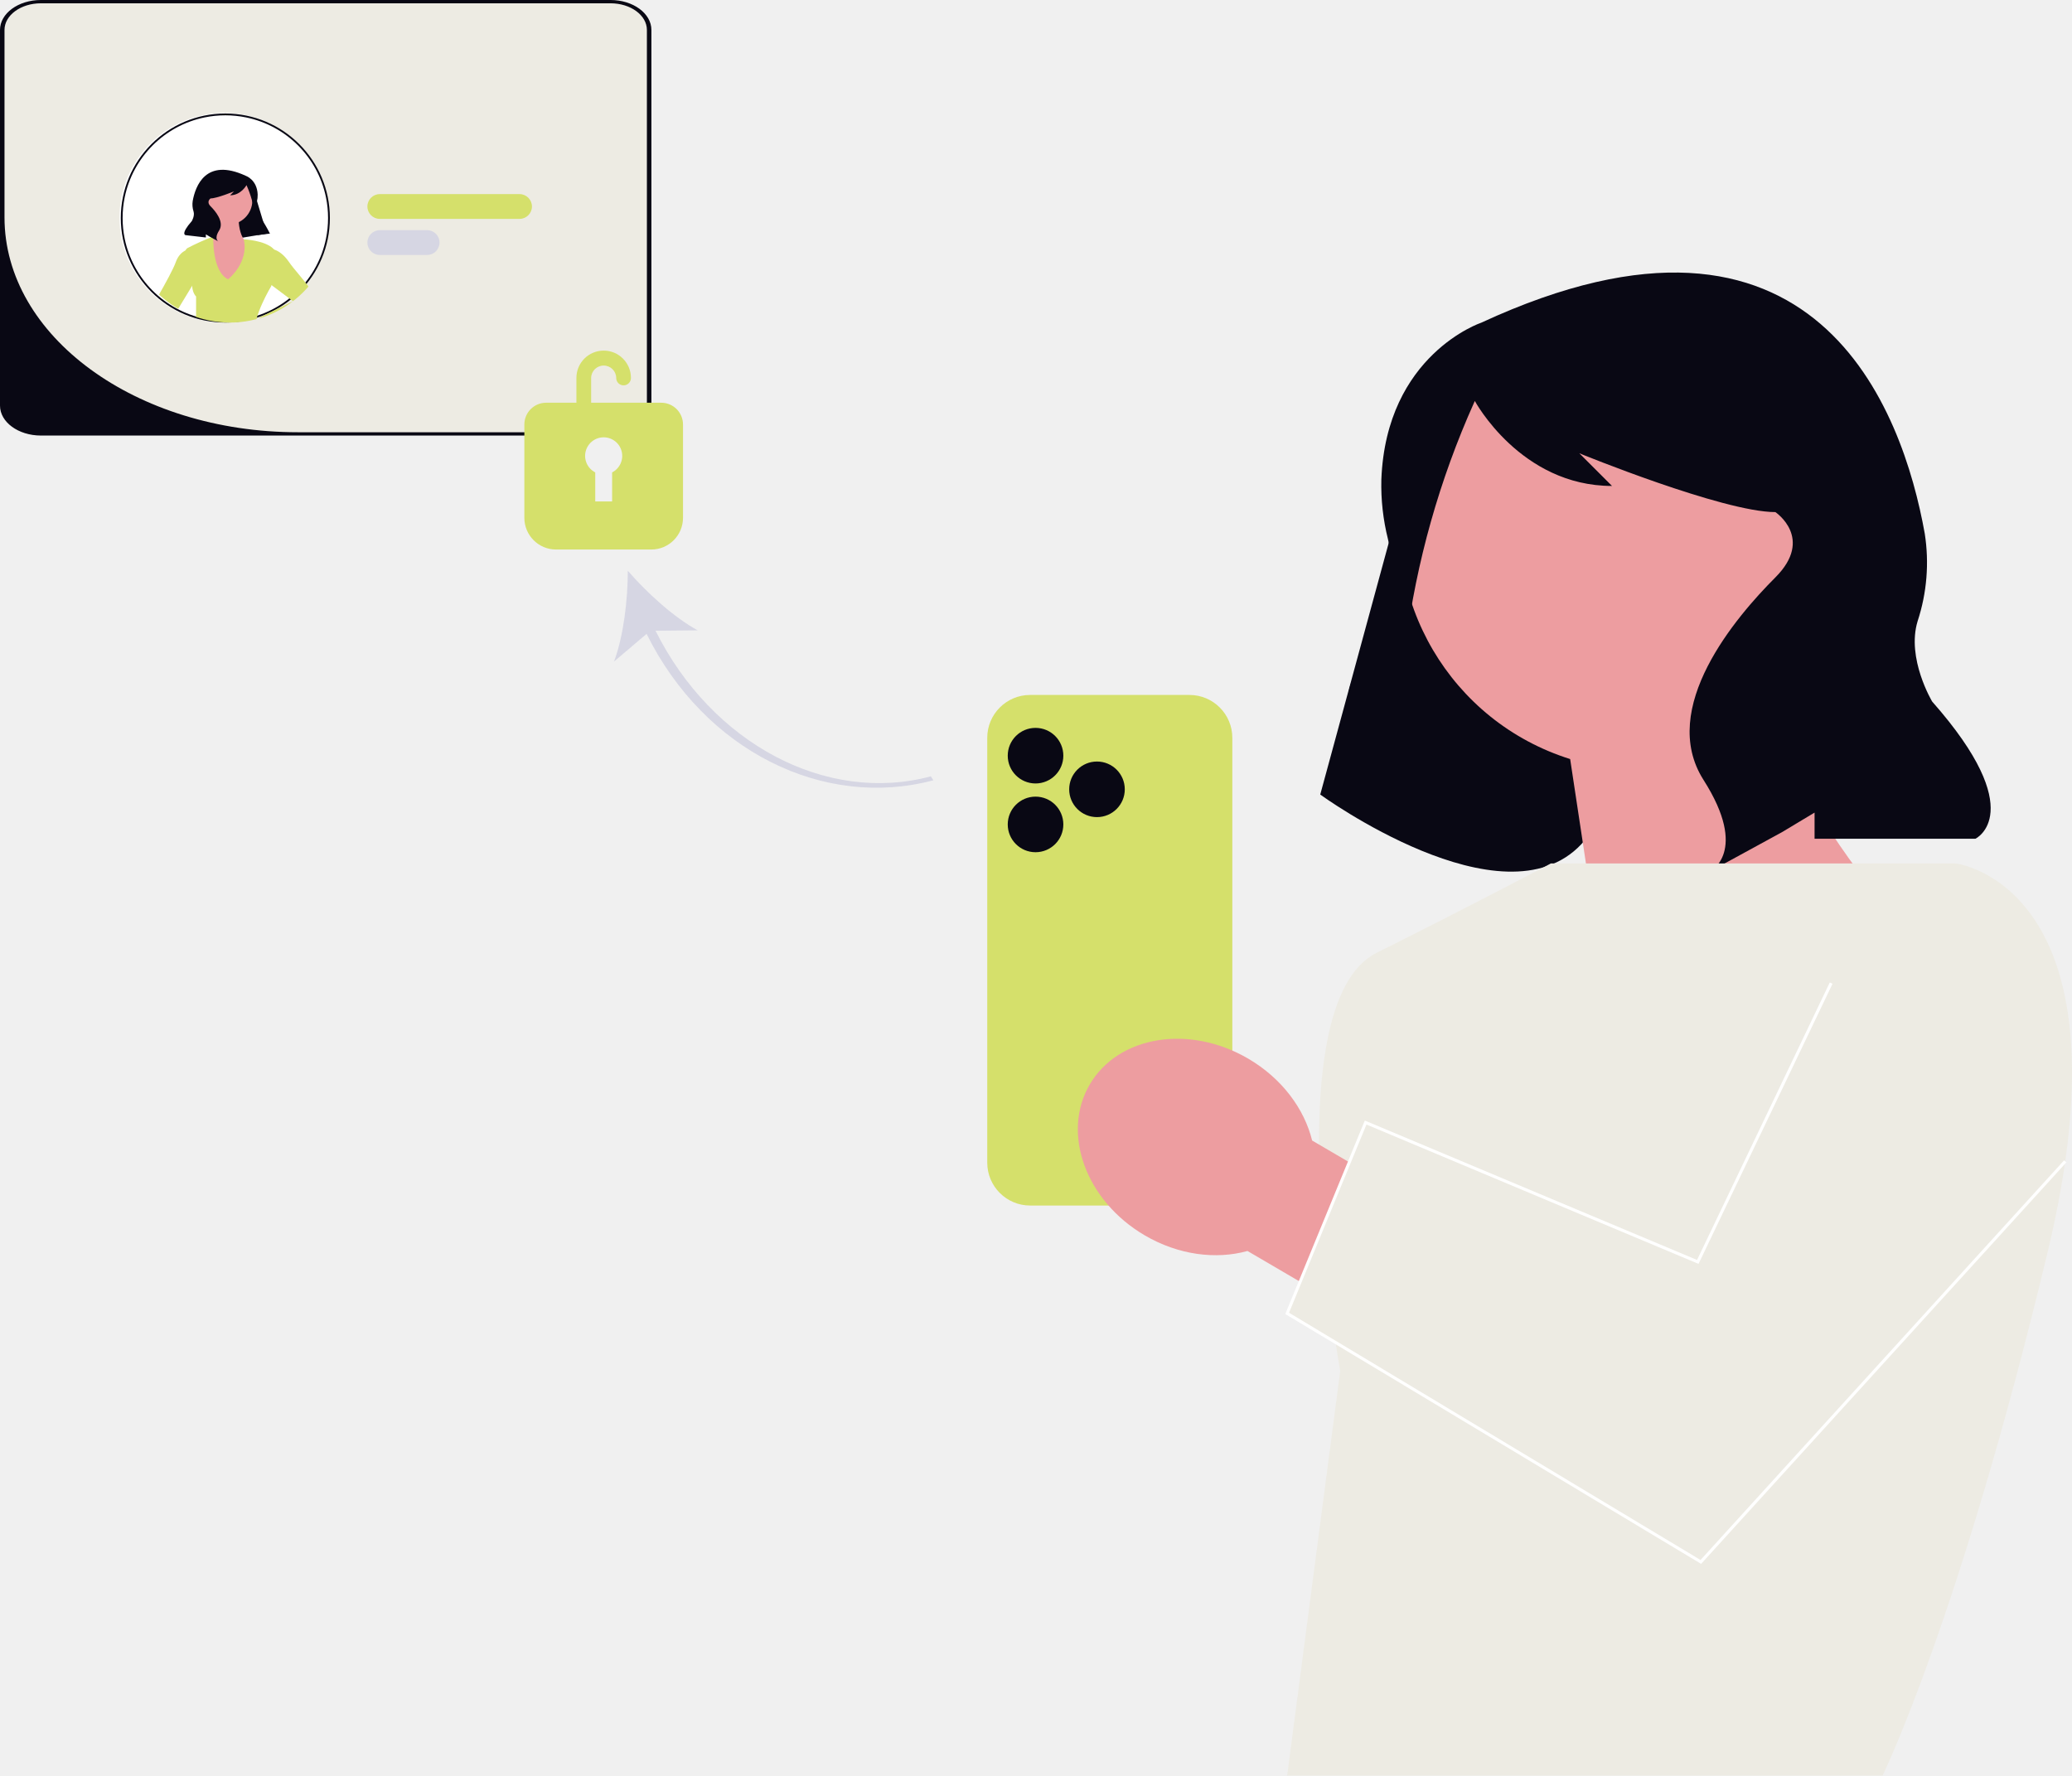
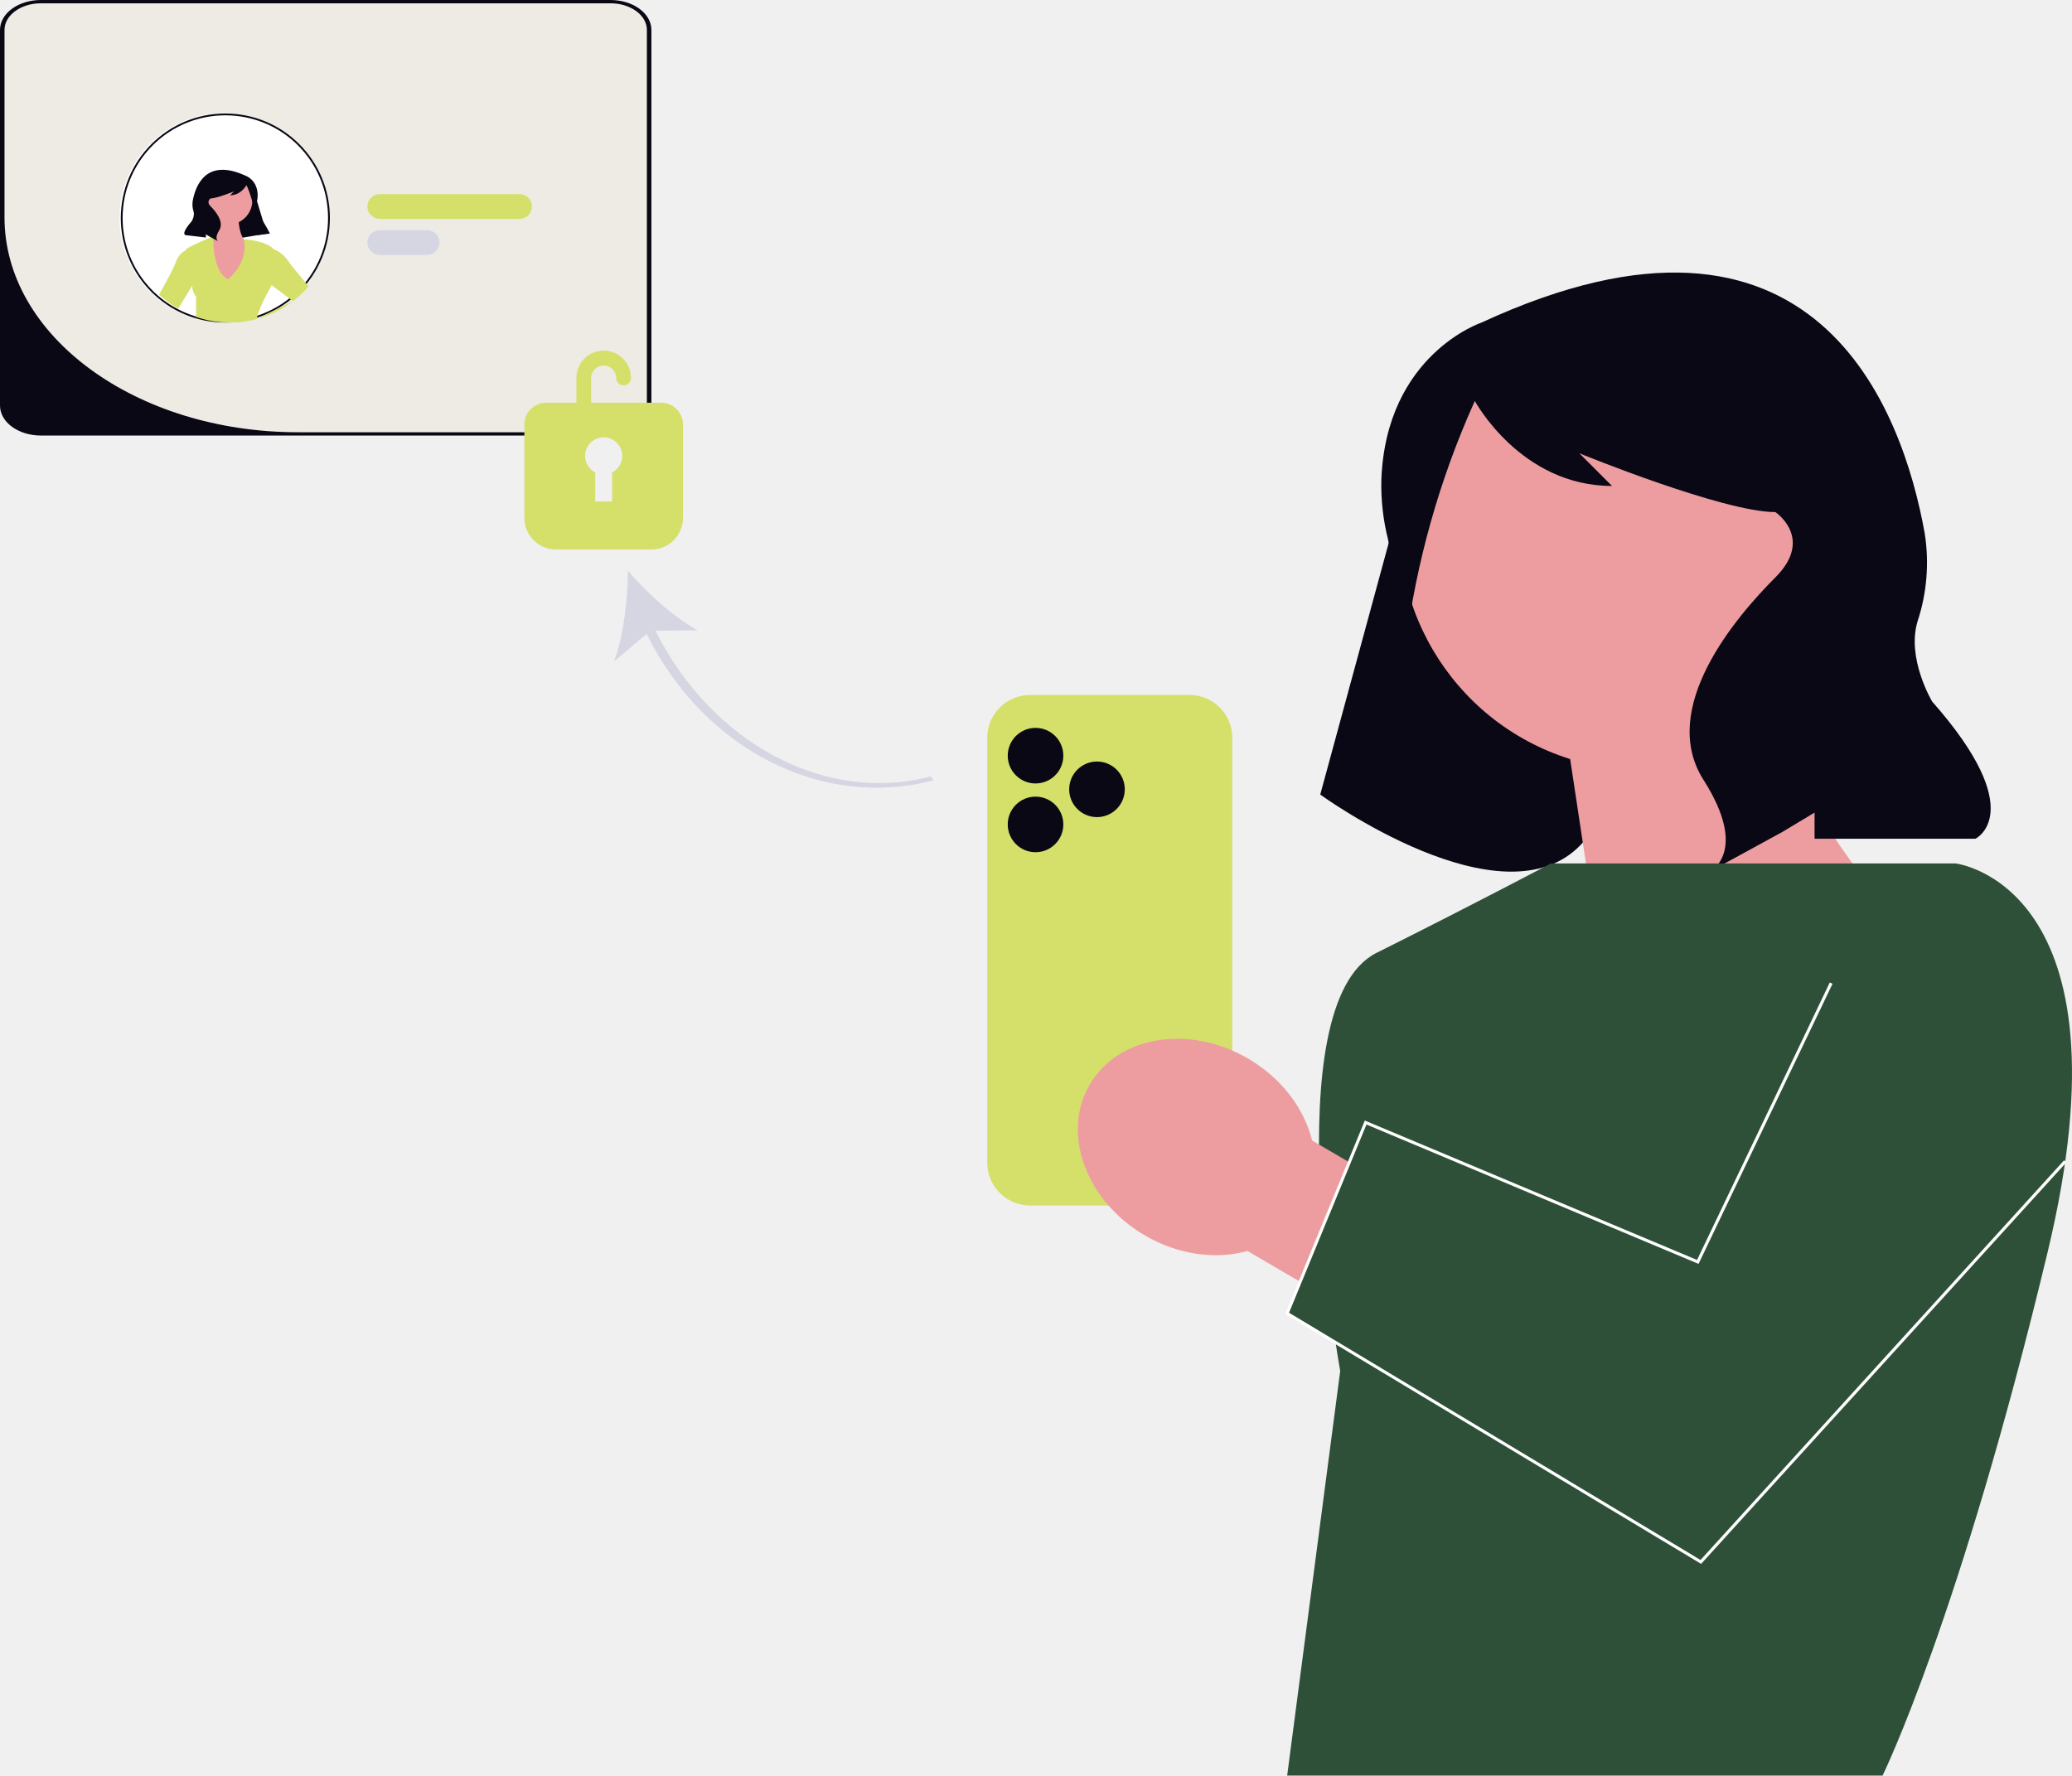
<svg xmlns="http://www.w3.org/2000/svg" width="933.5" height="800" viewBox="0 0 933.5 800">
  <defs>
    <clipPath id="a">
      <ellipse cx="46.713" cy="46.713" rx="46.713" ry="46.713" transform="translate(0 0)" fill="#fff" stroke="#707070" stroke-width="1" />
    </clipPath>
  </defs>
  <g transform="translate(-262.057 -55.47)">
    <path d="M55.914,303.784s82.3,59.906,117.624,22.377,16.777-167.3,16.777-167.3l-85.36-35.321Z" transform="translate(800.955 109.679)" fill="#090814" />
    <g transform="translate(868.894 178.268)">
      <path d="M282.634,170.883A109.91,109.91,0,1,0,139.8,275.769l21.248,140.422,108.318-90.266s-23.4-29.806-35.945-63.413a109.791,109.791,0,0,0,49.216-91.629Z" transform="translate(-39.234 -56.569)" fill="#ed9da0" />
      <path d="M270.834,274.18s-42.881,14.293-45.06,70.729a100.122,100.122,0,0,0,2.976,26.8c2.415,10.232,3.966,32.252-14.747,61.024-12.53,19,10.308,80.5,12.678,65.125l10.008-78.069A388.723,388.723,0,0,1,267.558,310.2l.334-.727s20.6,38.289,61.808,38.289l-14.717-14.716s64.758,26.49,88.307,26.49c0,0,17.662,11.774,0,29.436s-52.984,58.869-32.362,91.247,2.947,41.21,2.947,41.21l32.362-17.662,14.716-8.832V506.71h72.48s24.656-11.779-19.5-61.815c0,0-11.661-19.43-6.56-36.192a84.532,84.532,0,0,0,3.213-39.535C460.7,313.994,421.889,204.288,270.834,274.18Z" transform="translate(-210.271 -251.607)" fill="#090814" />
    </g>
    <path d="M296.936,276.6,172.154,255.16" transform="translate(666.055 189.058)" fill="#d6d6e3" />
-     <path d="M120.6,255.377H303.044s81.066,9.551,41.473,174.752-74.443,236.2-74.443,236.2H1.82L25.713,484.063S-4.324,318.855,42.1,295.647,120.6,255.382,120.6,255.382Z" transform="translate(840.146 189.138)" fill="#EDEBE3" />
+     <path d="M120.6,255.377H303.044s81.066,9.551,41.473,174.752-74.443,236.2-74.443,236.2H1.82L25.713,484.063S-4.324,318.855,42.1,295.647,120.6,255.382,120.6,255.382Z" transform="translate(840.146 189.138)" fill="#2F5038" />
    <path d="M377.445,395.7H305.634a19.32,19.32,0,0,1-19.3-19.3V184.952a19.319,19.319,0,0,1,19.3-19.3h71.812a19.32,19.32,0,0,1,19.3,19.3V376.4a19.319,19.319,0,0,1-19.3,19.3Z" transform="translate(420.511 202.934)" fill="#D5E06B" />
    <ellipse cx="12.524" cy="12.523" rx="12.524" ry="12.523" transform="translate(716.075 383.423)" fill="#090814" />
    <ellipse cx="12.524" cy="12.523" rx="12.524" ry="12.523" transform="translate(743.759 398.584)" fill="#090814" />
    <ellipse cx="12.524" cy="12.523" rx="12.524" ry="12.523" transform="translate(716.075 414.402)" fill="#090814" />
    <path d="M261.908,370.1l85.241,49.891,29.129-49.769-85.245-49.891c-3.495-14.256-13.6-28-28.788-36.89-26.571-15.551-58.544-10.333-71.412,11.657s-1.768,52.422,24.806,67.974C230.831,371.959,247.768,374.037,261.908,370.1Z" transform="translate(562.177 249.013)" fill="#ed9da0" />
-     <path d="M249.127,294.869,189.048,420.48,39.406,357.674,4.052,443.664l186.366,111.98L354.6,375.152" transform="translate(837.913 203.565)" fill="#EDEBE3" />
+     <path d="M249.127,294.869,189.048,420.48,39.406,357.674,4.052,443.664l186.366,111.98L354.6,375.152" transform="translate(837.913 203.565)" fill="#2F5038" />
    <path d="M191.029,556.6l.381-.413L355.586,375.695l-1.016-.919-163.8,180.078L5.385,443.459l34.871-84.811,149.618,62.791.279-.589,60.079-125.611L249,294.65,189.206,419.674,39.52,356.857l-.263.636L3.681,444.022l.508.3Z" transform="translate(837.429 203.487)" fill="#fff" />
    <path d="M17.411,29.665,0,37.916C7.142,27.948,13.293,12.384,16.588,0c5.578,11.536,14.569,25.652,23.469,34.085l-18.4-4.735c11.339,55.568,53.984,95.463,102.813,95.463l.688,2.008c-51.011,0-96.183-39.348-107.756-97.153Z" transform="translate(528.878 316.917) rotate(-15)" fill="#d6d6e3" />
    <g transform="translate(262.057 55.47)">
      <g transform="translate(0 0)">
        <g transform="translate(0)">
          <path d="M606.055,204.875H349.41c-10.166.006-18.407,6.035-18.421,13.477V387.63c.013,7.443,8.253,13.474,18.421,13.484H606.055c10.166-.01,18.4-6.042,18.411-13.484V218.352C624.457,210.911,616.22,204.882,606.055,204.875Z" transform="translate(-330.989 -204.875)" fill="#EDEBE3" />
          <path d="M606.055,204.875H349.41c-10.166.006-18.407,6.035-18.421,13.477V387.63c.013,7.443,8.253,13.474,18.421,13.484H606.055c10.166-.01,18.4-6.042,18.411-13.484V218.352C624.457,210.911,616.22,204.882,606.055,204.875ZM622.439,387.63c0,6.625-7.338,12-16.39,12H465.24c-73.023,0-132.219-43.33-132.22-96.781V218.352c.016-6.62,7.346-11.982,16.39-11.99H606.055c9.042.007,16.37,5.371,16.38,11.99Z" transform="translate(-330.989 -204.875)" fill="#090814" />
          <g transform="translate(53.82 50.898)">
            <g transform="translate(0 0)">
              <ellipse cx="47.221" cy="47.221" rx="47.221" ry="47.221" transform="translate(0 0)" fill="#fff" />
              <path d="M47.1.824a46.65,46.65,0,0,1,9.338.943,46.254,46.254,0,0,1,36,36.01,46.741,46.741,0,0,1,0,18.656,46.262,46.262,0,0,1-36.01,36.017,46.74,46.74,0,0,1-18.656,0A46.272,46.272,0,0,1,1.76,56.433a46.741,46.741,0,0,1,0-18.656A46.266,46.266,0,0,1,37.777,1.764,46.625,46.625,0,0,1,47.1.824M47.1,0a47.1,47.1,0,1,0,47.1,47.1A47.1,47.1,0,0,0,47.1,0Z" transform="translate(0.602 0.234)" fill="#090814" />
              <g transform="translate(3.047 1.015)" clip-path="url(#a)">
                <g transform="translate(0 24.588)">
                  <path d="M77.763,145.717,65.091,147.83l-4.224-20.064,10.208-4.224Z" transform="translate(-14.422 -116.969)" fill="#090814" />
                  <path d="M236.816,301.6s-1.056,13.372,7.04,14.432-7.04,24.991-10.912,24.64-10.912-26.048-10.912-26.048,9.152-6.337,5.985-11.969Z" transform="translate(-186.146 -281.654)" fill="#ed9da0" />
                  <ellipse cx="10.912" cy="10.912" rx="10.912" ry="10.912" transform="translate(35.005 2.876)" fill="#ed9da0" />
                  <path d="M218.575,421.679s-1.408,10.208-5.632,10.208,2.816-11.616,2.816-11.616Z" transform="translate(-154.354 -352.978)" fill="#ed9da0" />
                  <path d="M369.976,449.382s-10.559,8.8-9.152,11.618,10.56-3.168,11.264-10.208Z" transform="translate(-360.695 -376.281)" fill="#ed9da0" />
                  <path d="M227.224,346.218s9.483-7.515,7.03-18.013c0,0,9.513.415,13.386,4.286s-1.056,16.9-1.056,16.9-8.448,14.079-7.04,20.42,4.928,14.282,0,16.393-18.559,15.275-33.7,2.954c0,0-8.542-15.123,6.945-26.388v-8.8s-2.816-2.464-1.408-8.8c0,0-5.984-10.912-2.464-13.023a104.744,104.744,0,0,1,11.609-5.207S219.832,342.7,227.224,346.218Z" transform="translate(-181.307 -296.878)" fill="#D5E06B" />
                  <path d="M161.828,340.832s4.575-.7,9.152,5.985,16.543,17.247,10.912,22.528-20.767,8.8-20.767,8.8l-3.524-6.337,15.134-7.392-12.67-9.5Z" transform="translate(-97.607 -305.22)" fill="#D5E06B" />
                  <path d="M314.678,340.864s-4.928,0-7.04,5.985-14.432,26.4-14.432,26.4L291,380.463l4.824,3.029,9-9.186,13.024-21.473Z" transform="translate(-285.305 -305.252)" fill="#D5E06B" />
                  <path d="M237.95,254.306s5.128,1.709,5.39,8.458a11.973,11.973,0,0,1-.355,3.205c-.289,1.223-.475,3.857,1.762,7.3a72.244,72.244,0,0,1,4.1,7.049l.016.032-5.632.7-1.2-9.336a46.487,46.487,0,0,0-3.691-13.105l-.039-.087s-2.464,4.578-7.392,4.578l1.762-1.762s-7.744,3.168-10.56,3.168c0,0-2.112,1.408,0,3.524s6.336,7.04,3.87,10.912-.351,4.928-.351,4.928l-3.87-2.112L220,280.7v1.408l-9.152-1.056s-2.464-.351,2.816-6.336c0,0,1.394-2.324.785-4.328a10.109,10.109,0,0,1-.385-4.728C215.249,259.063,219.887,245.948,237.95,254.306Z" transform="translate(-184.114 -251.606)" fill="#090814" />
                </g>
              </g>
            </g>
          </g>
          <path d="M5.586,0H68.546a5.585,5.585,0,1,1,0,11.171H5.586A5.585,5.585,0,1,1,5.586,0Z" transform="translate(165.525 87.456)" fill="#D5E06B" />
          <path d="M5.586,0H26.911a5.585,5.585,0,1,1,0,11.171H5.586A5.585,5.585,0,1,1,5.586,0Z" transform="translate(165.525 103.704)" fill="#d6d6e3" />
        </g>
      </g>
      <path d="M14.272,89.628A14.285,14.285,0,0,1,0,75.364v-42.1a9.8,9.8,0,0,1,9.778-9.775H23.454V12.28a12.28,12.28,0,1,1,24.561,0,3.314,3.314,0,1,1-6.627,0,5.651,5.651,0,0,0-11.3,0v11.21H61.7a9.807,9.807,0,0,1,9.775,9.775v42.1A14.285,14.285,0,0,1,57.191,89.628ZM27.605,45.477a8.366,8.366,0,0,0,4.332,9.405V67.959h7.6V54.882a8.365,8.365,0,0,0-3.8-15.812h-.01A8.359,8.359,0,0,0,27.605,45.477ZM52.311,23.491h0Zm-28.857,0h0Z" transform="translate(236.239 157.968)" fill="#D5E06B" />
    </g>
  </g>
</svg>
